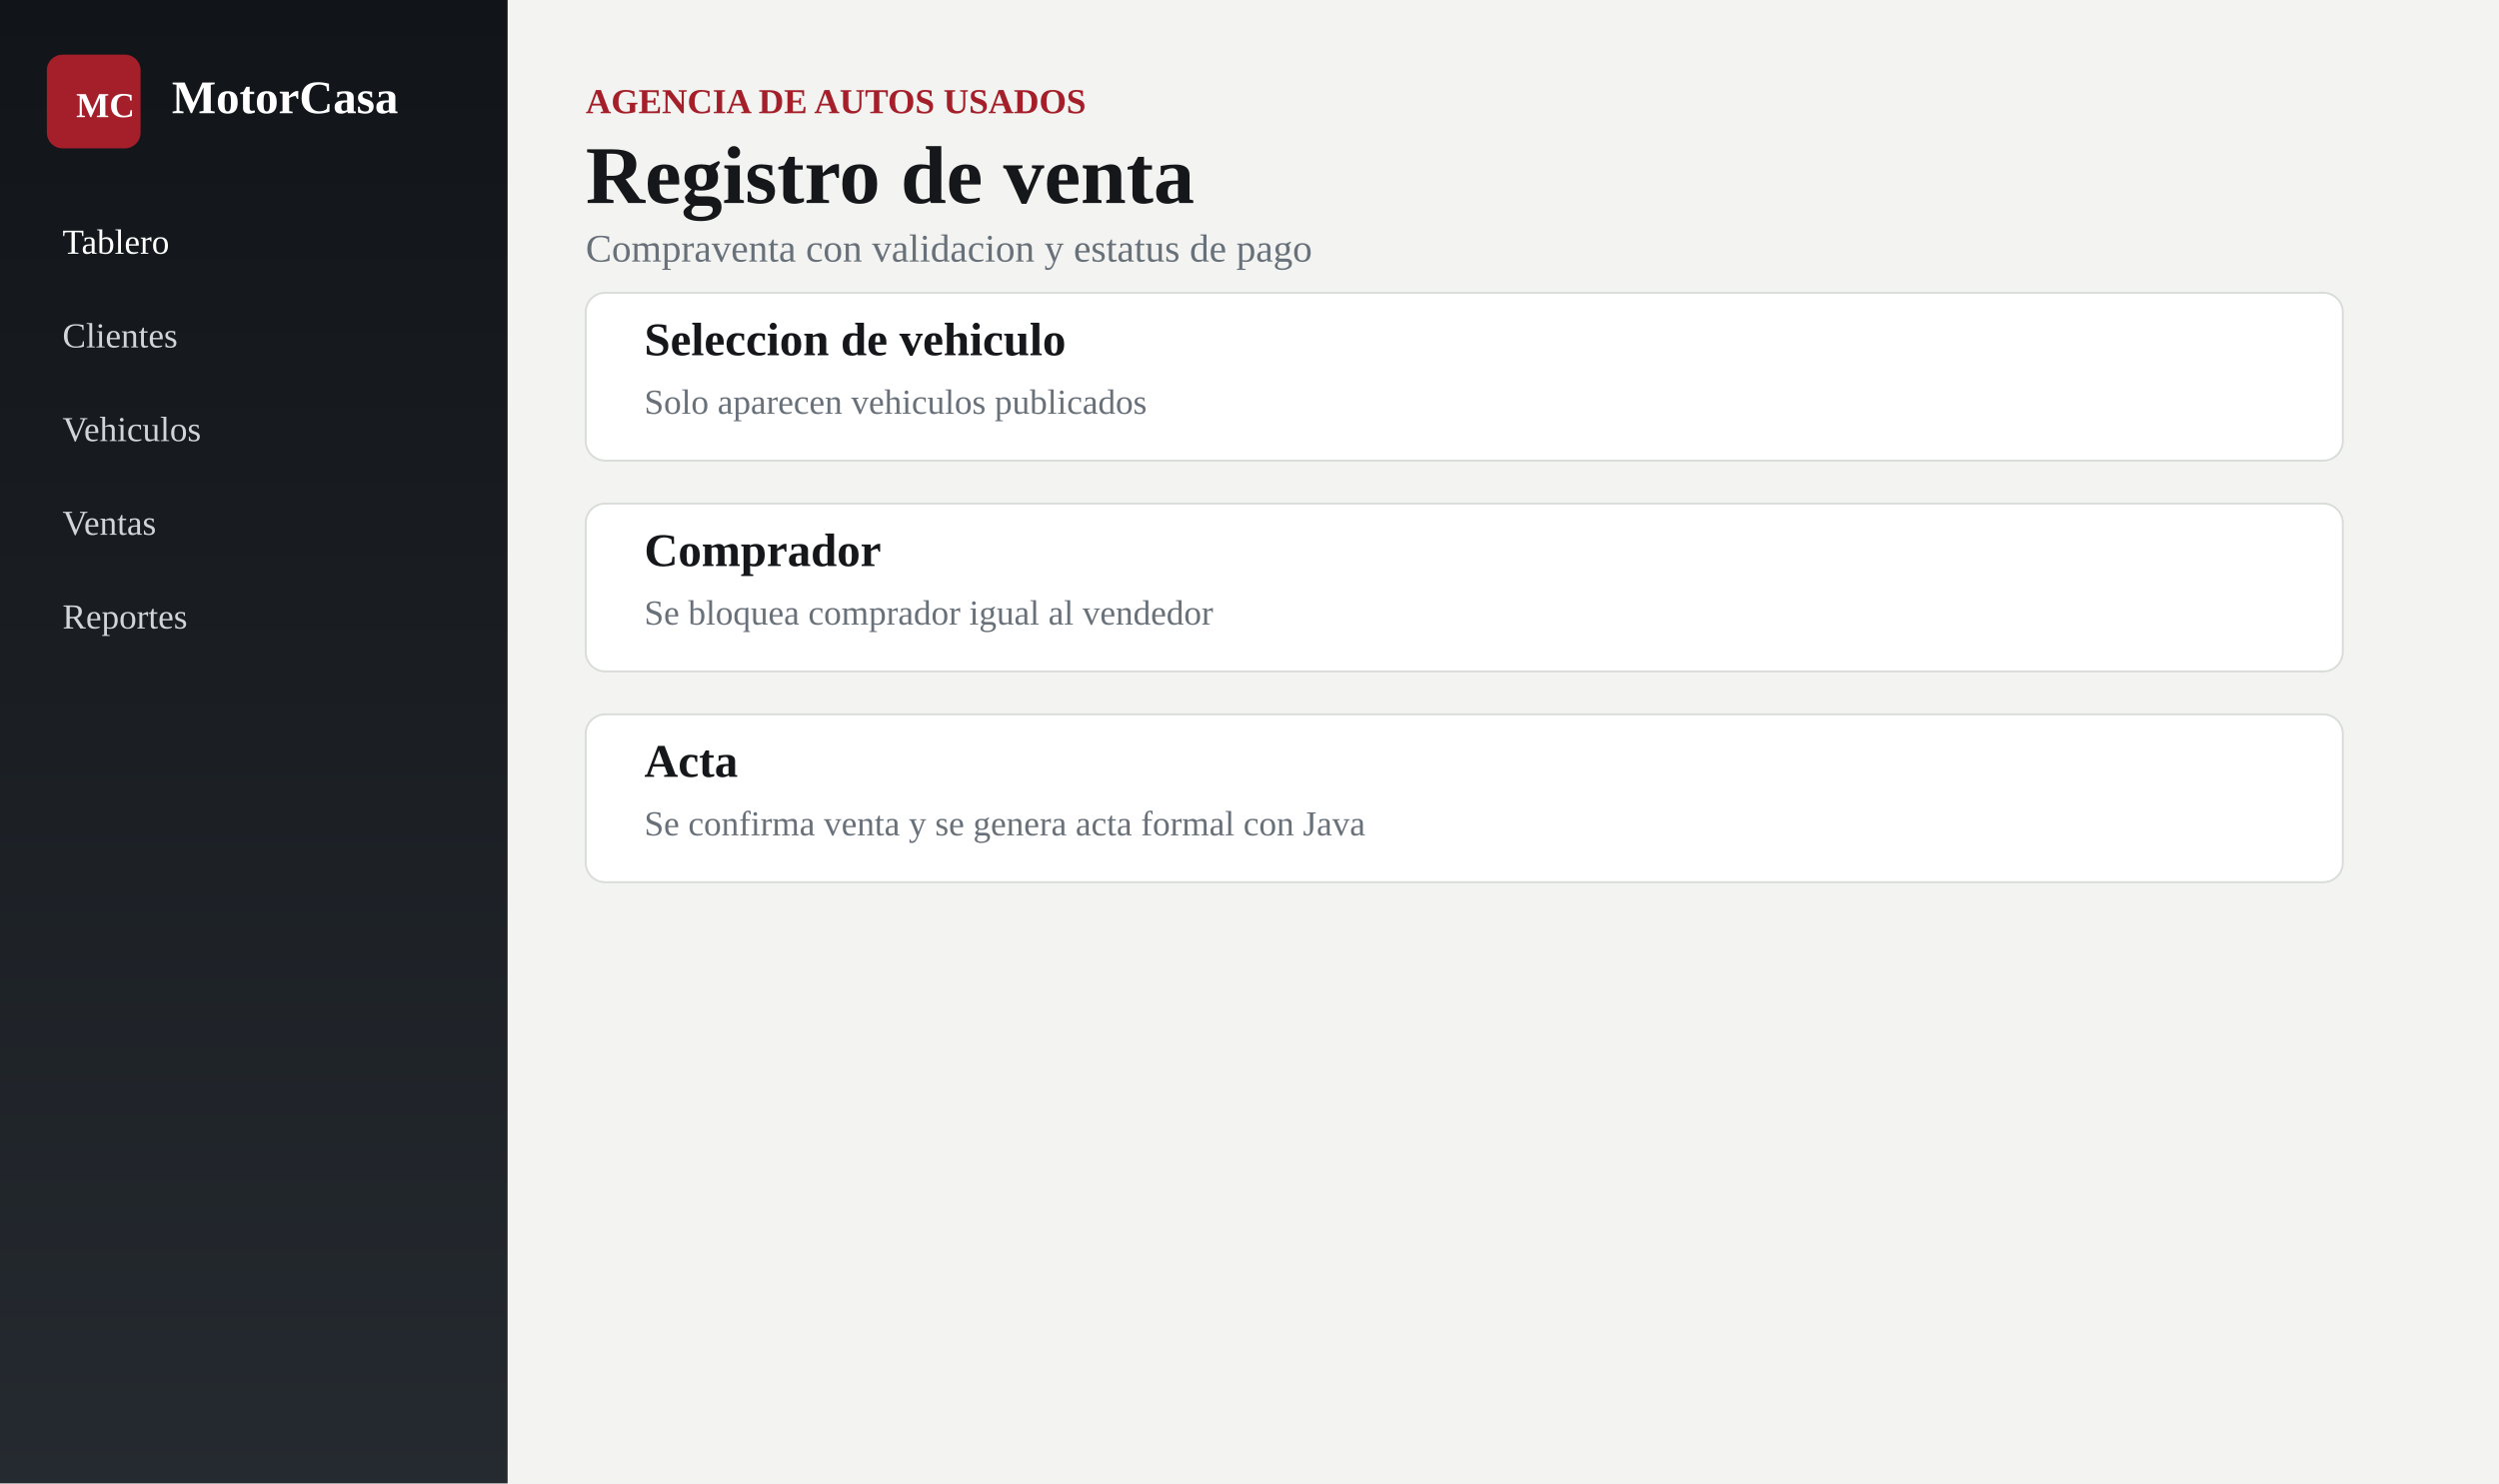
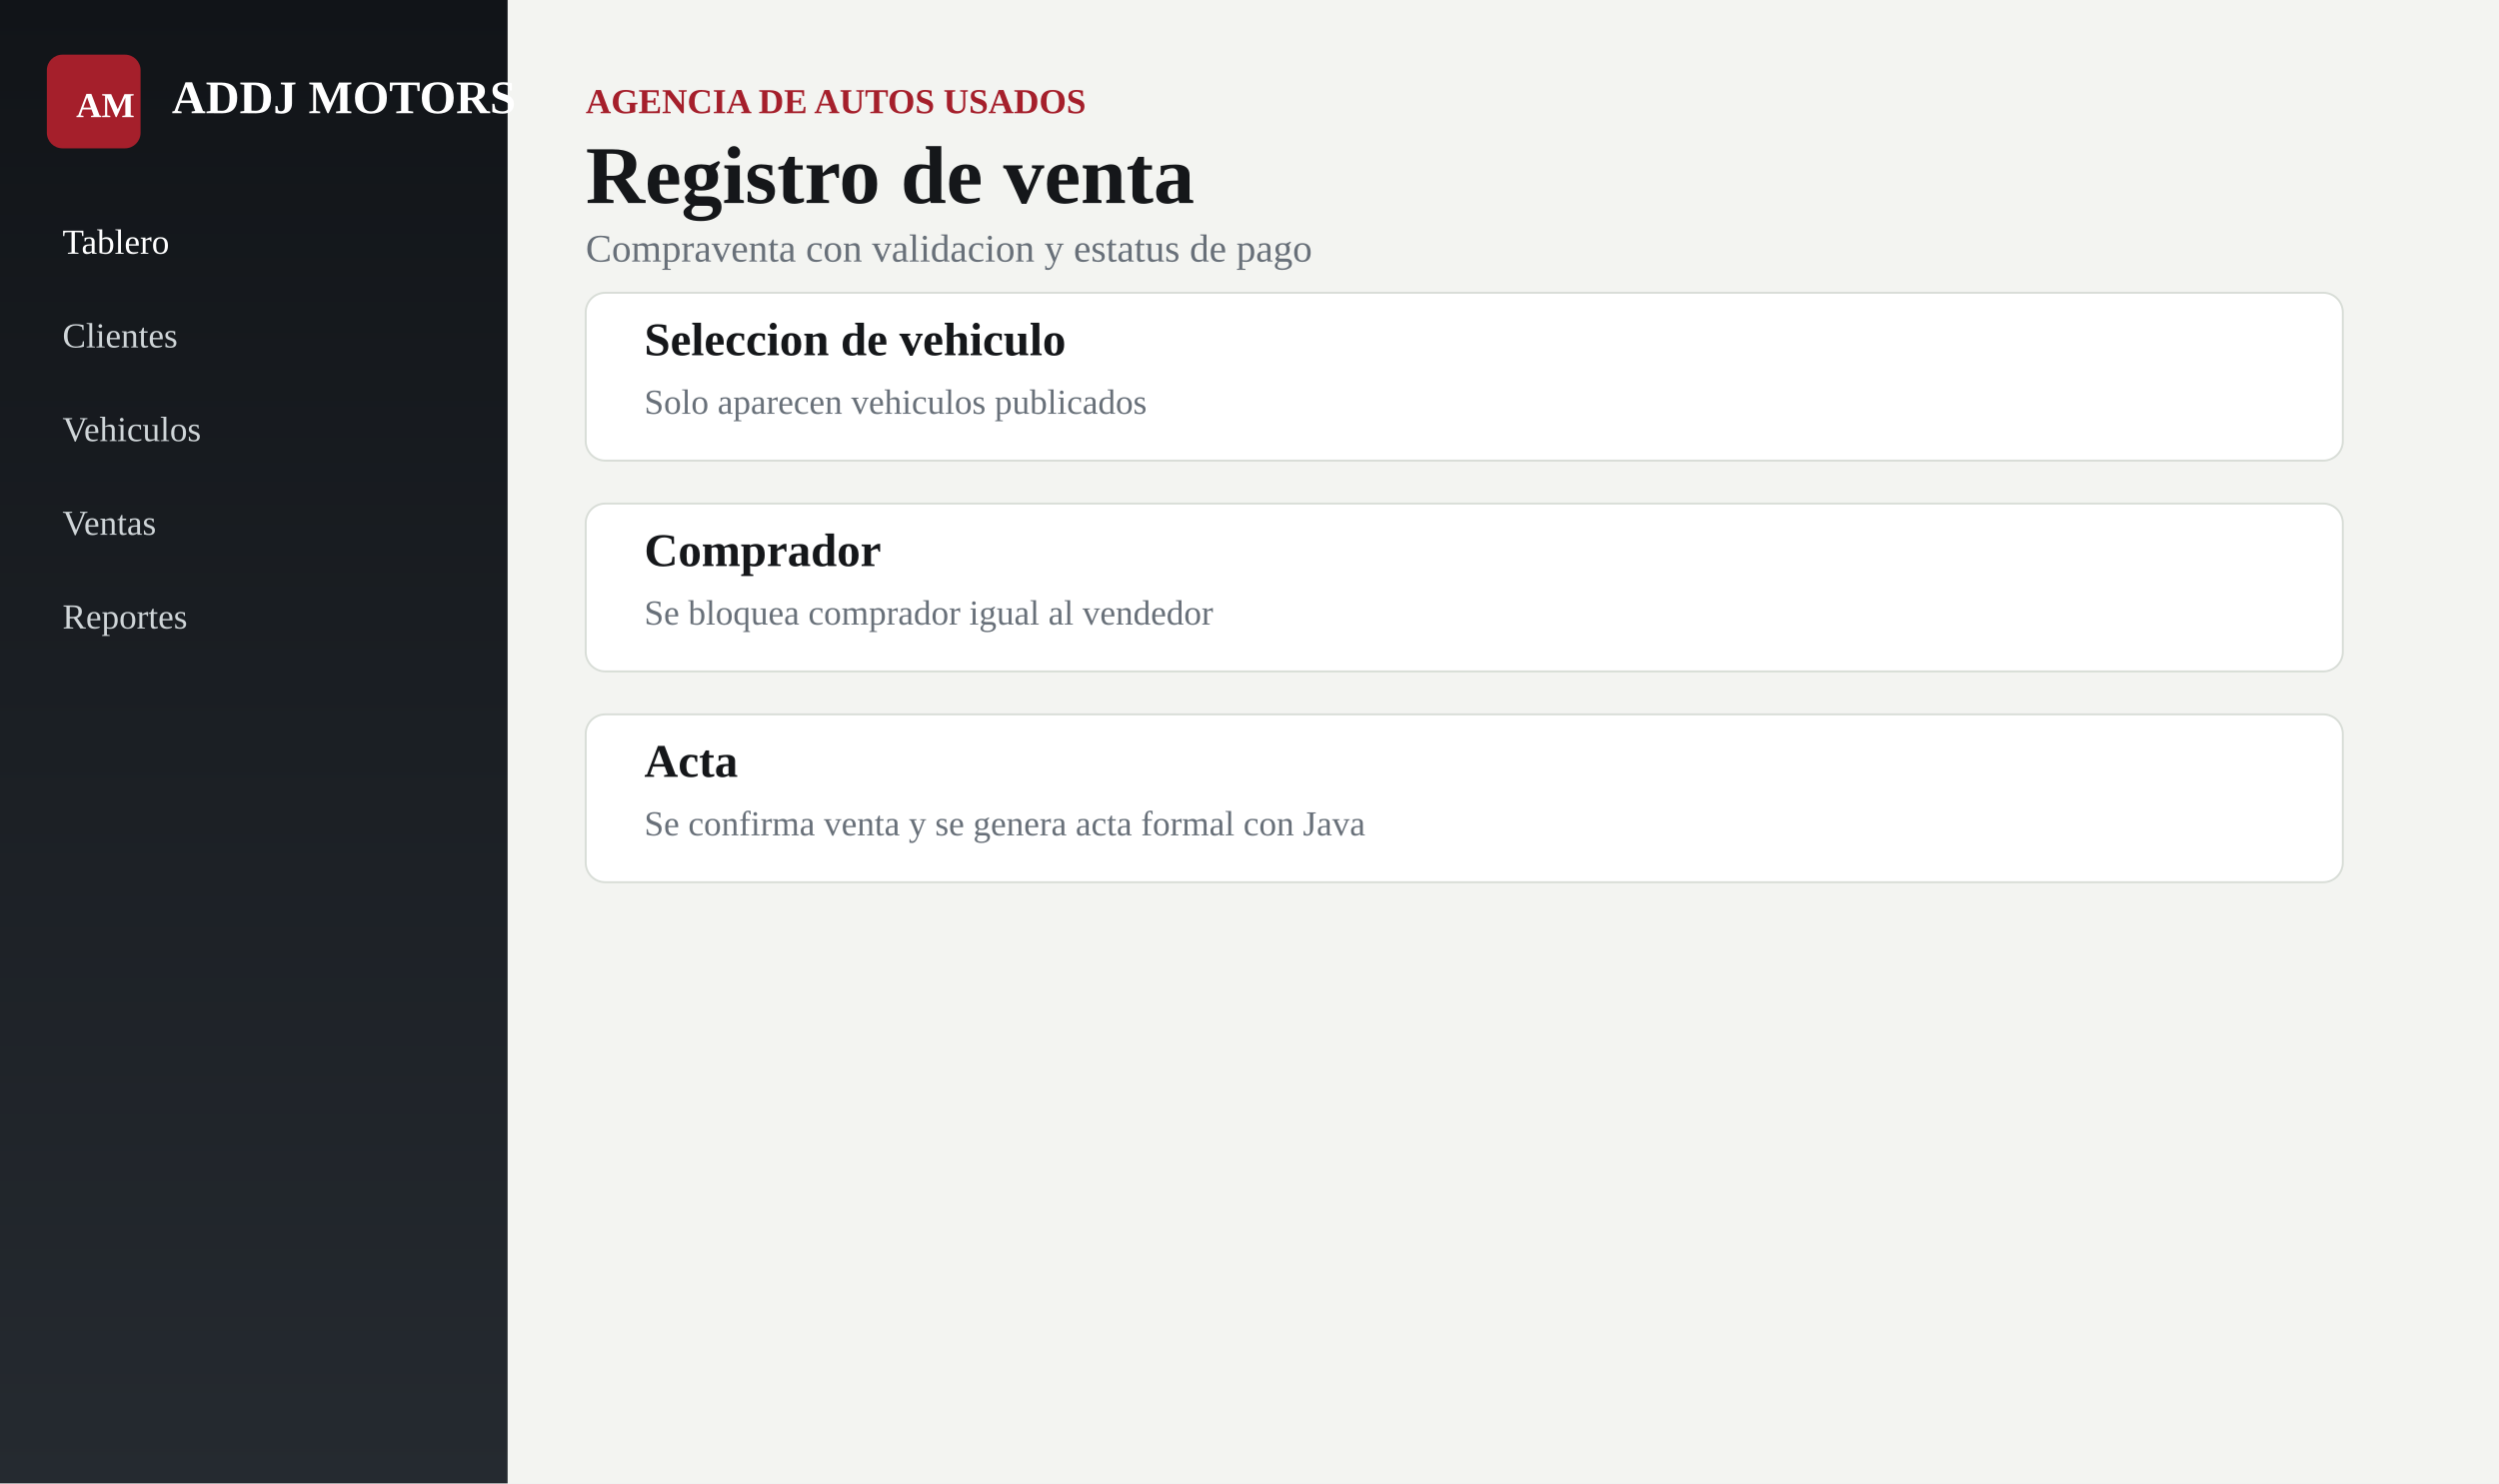
<svg xmlns="http://www.w3.org/2000/svg" width="1280" height="760" viewBox="0 0 1280 760">
  <defs>
    <linearGradient id="side" x1="0" x2="0" y1="0" y2="1">
      <stop offset="0" stop-color="#111418" />
      <stop offset="1" stop-color="#252a30" />
    </linearGradient>
  </defs>
  <rect width="1280" height="760" fill="#f3f4f1" />
  <rect x="0" y="0" width="260" height="760" fill="url(#side)" />
  <rect x="24" y="28" width="48" height="48" rx="8" fill="#a51f2b" />
-   <text x="39" y="60" font-size="18" font-weight="800" fill="#fff">MC</text>
-   <text x="88" y="58" font-size="24" font-weight="800" fill="#fff">MotorCasa</text>
+   <text x="39" y="60" font-size="18" font-weight="800" fill="#fff">AM</text>
+   <text x="88" y="58" font-size="24" font-weight="800" fill="#fff">ADDJ MOTORS</text>
  <text x="32" y="130" font-size="18" fill="#fff">Tablero</text>
  <text x="32" y="178" font-size="18" fill="#cfd5d8">Clientes</text>
  <text x="32" y="226" font-size="18" fill="#cfd5d8">Vehiculos</text>
  <text x="32" y="274" font-size="18" fill="#cfd5d8">Ventas</text>
  <text x="32" y="322" font-size="18" fill="#cfd5d8">Reportes</text>
  <text x="300" y="58" font-size="18" font-weight="800" fill="#a51f2b">AGENCIA DE AUTOS USADOS</text>
  <text x="300" y="104" font-size="42" font-weight="800" fill="#15171a">Registro de venta</text>
  <text x="300" y="134" font-size="20" fill="#687079">Compraventa con validacion y estatus de pago</text>
  <rect x="300" y="150" width="900" height="86" rx="10" fill="#ffffff" stroke="#d8ddd7" />
  <text x="330" y="182" font-size="24" font-weight="700" fill="#15171a">Seleccion de vehiculo</text>
  <text x="330" y="212" font-size="18" fill="#687079">Solo aparecen vehiculos publicados</text>
  <rect x="300" y="258" width="900" height="86" rx="10" fill="#ffffff" stroke="#d8ddd7" />
  <text x="330" y="290" font-size="24" font-weight="700" fill="#15171a">Comprador</text>
  <text x="330" y="320" font-size="18" fill="#687079">Se bloquea comprador igual al vendedor</text>
  <rect x="300" y="366" width="900" height="86" rx="10" fill="#ffffff" stroke="#d8ddd7" />
  <text x="330" y="398" font-size="24" font-weight="700" fill="#15171a">Acta</text>
  <text x="330" y="428" font-size="18" fill="#687079">Se confirma venta y se genera acta formal con Java</text>
</svg>
